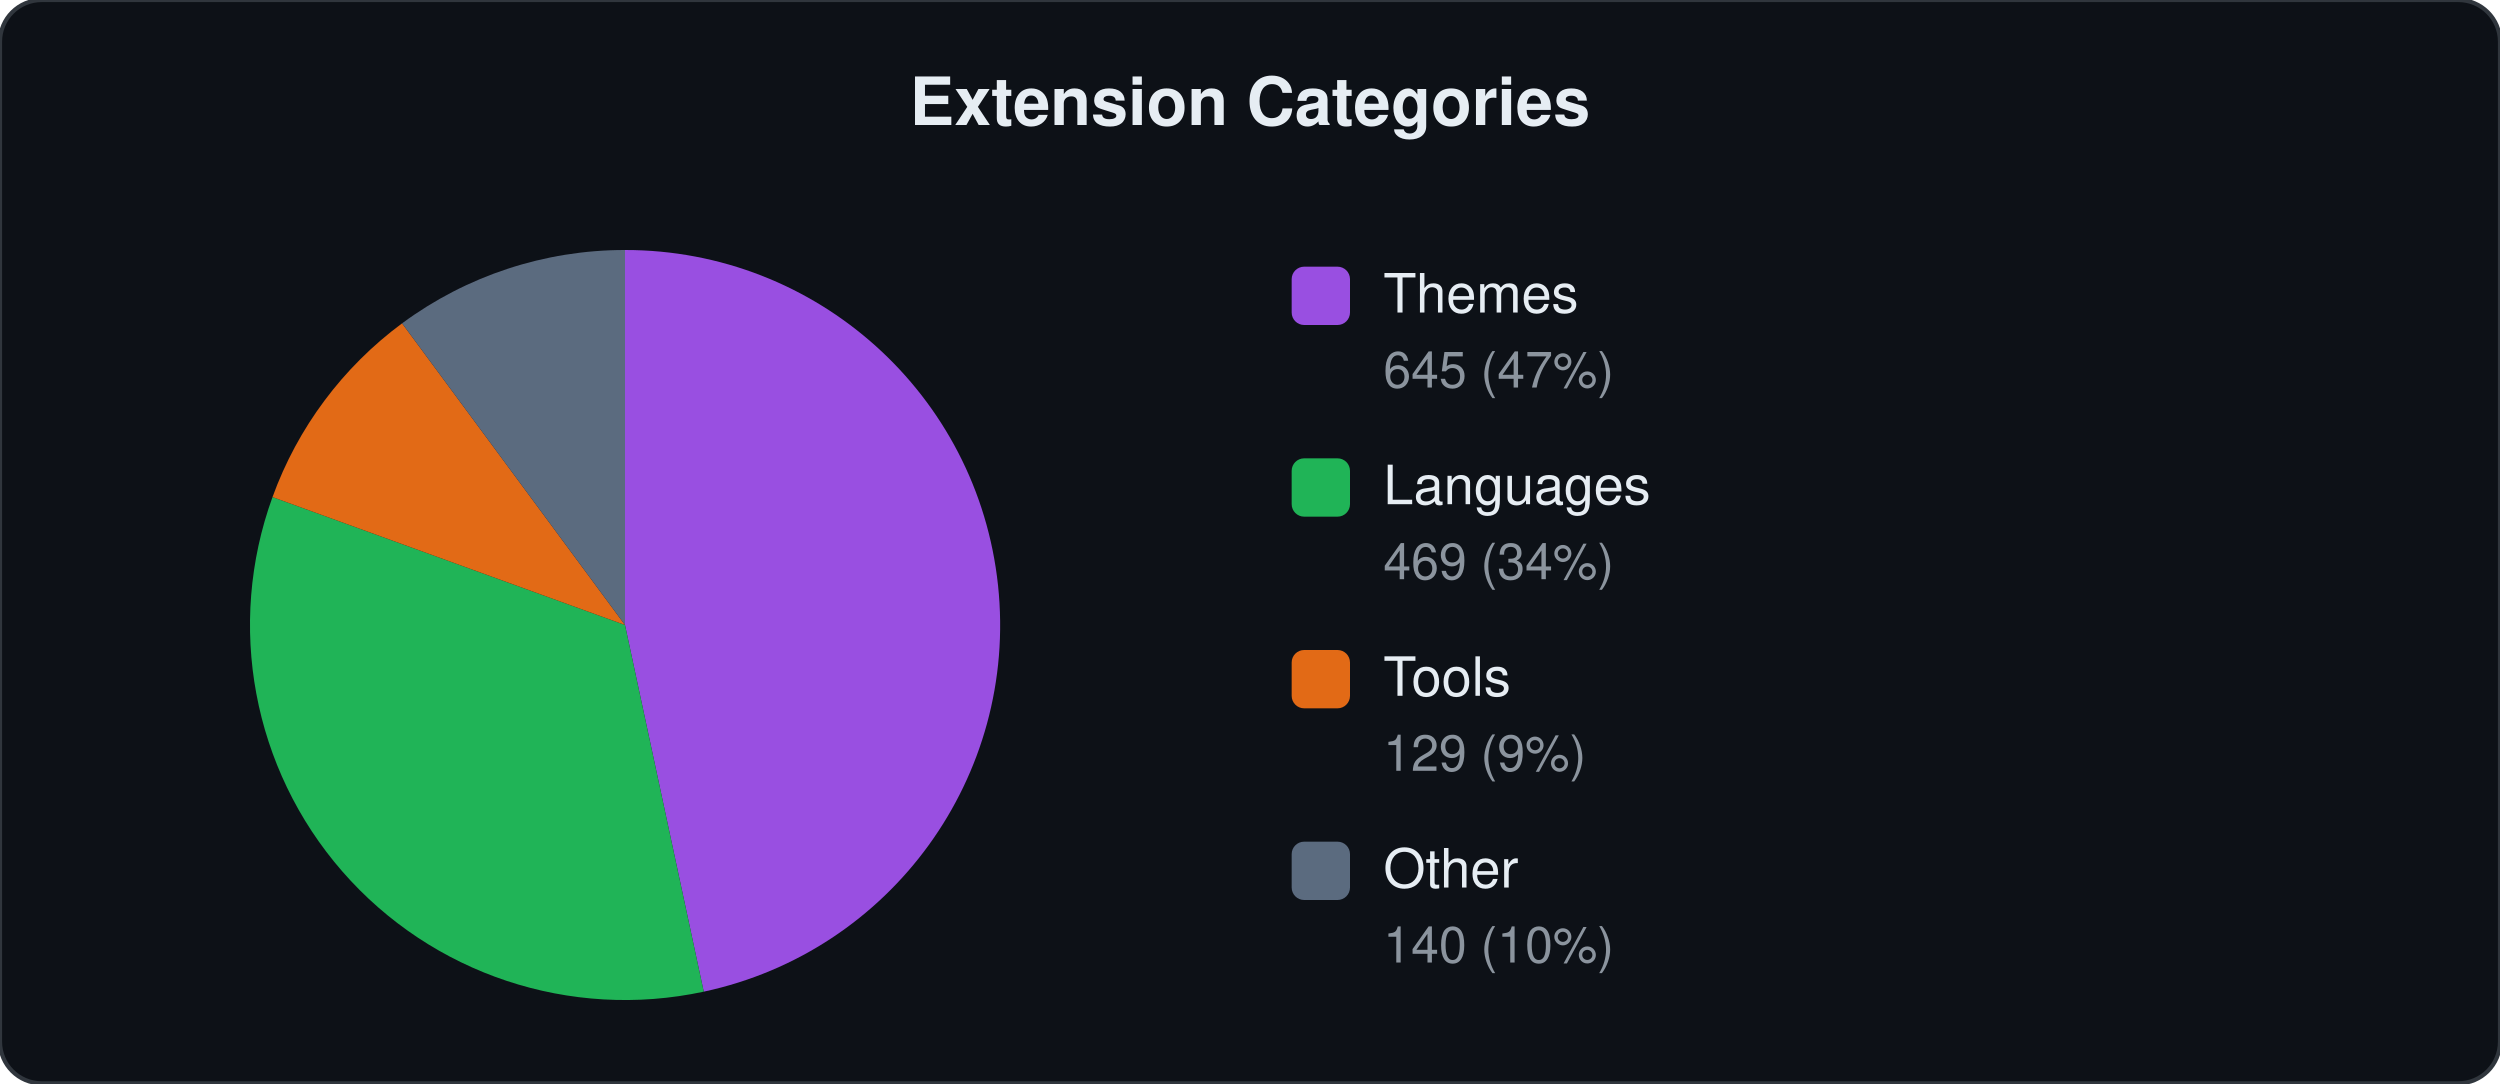
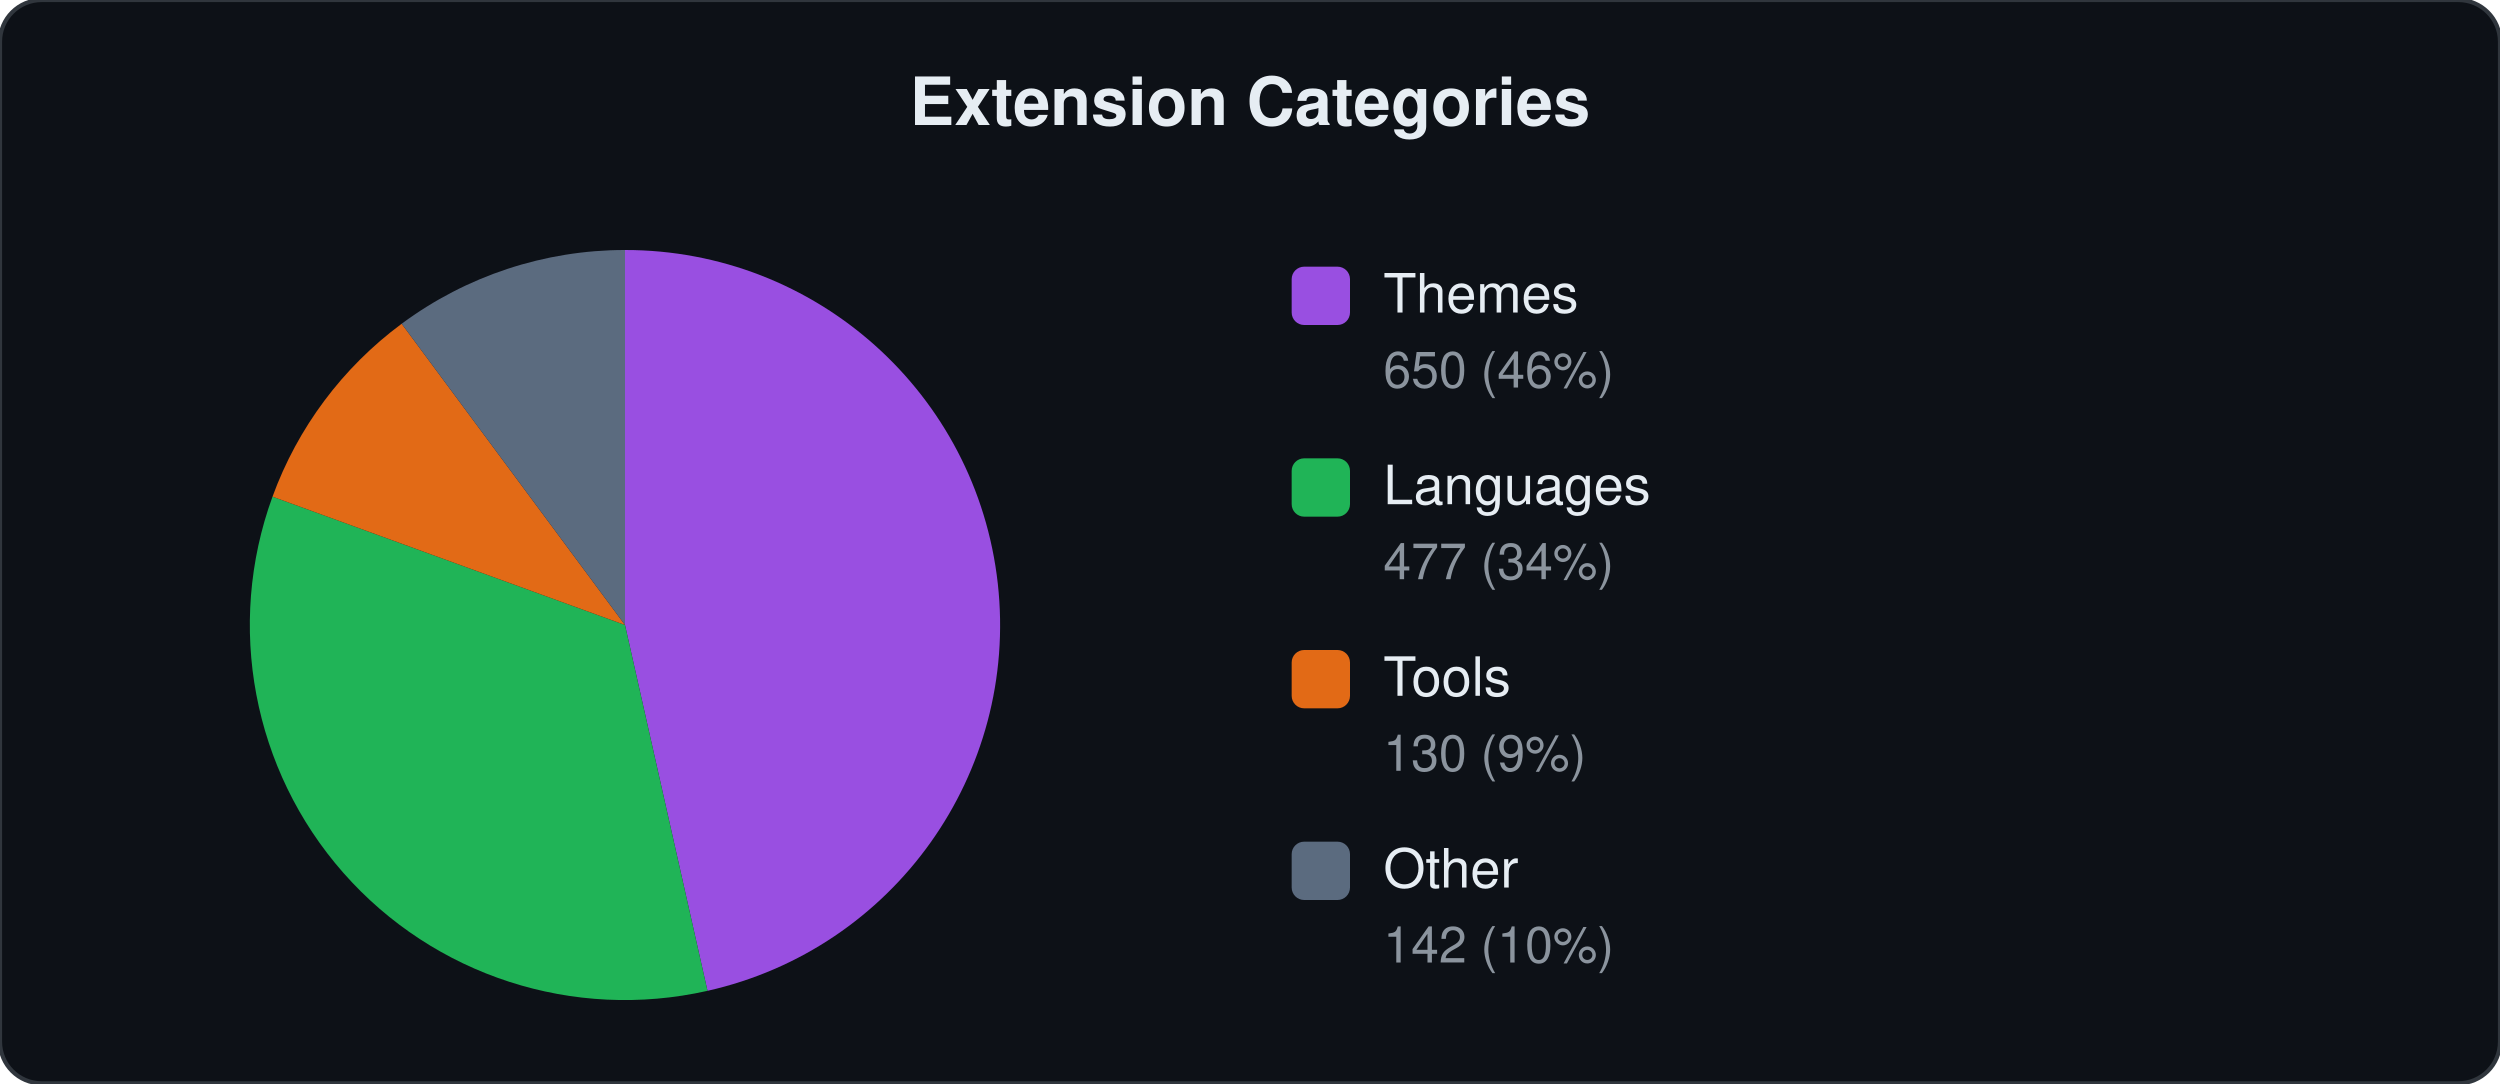
<svg xmlns="http://www.w3.org/2000/svg" viewBox="0 0 600 260" width="600" height="260">
  <style>text{font-family:-apple-system,BlinkMacSystemFont,"Segoe UI",Helvetica,Arial,sans-serif;fill:#e6edf3}.label{font-size:13px}.count{font-size:12px;fill:#8b949e}.title{font-size:16px;font-weight:600}</style>
  <rect width="600" height="260" rx="10" fill="#0d1117" stroke="#30363d" stroke-width="1" />
  <text x="300" y="30" text-anchor="middle" class="title">Extension Categories</text>
-   <path d="M150.0,150.0 L150.0,60.0 A90,90 0 0,1 168.9,238.0 Z" fill="#a855f7" opacity="0.9" />
-   <path d="M150.0,150.0 L168.9,238.0 A90,90 0 0,1 65.4,119.3 Z" fill="#22c55e" opacity="0.9" />
-   <path d="M150.0,150.0 L65.4,119.3 A90,90 0 0,1 96.5,77.6 Z" fill="#f97316" opacity="0.9" />
-   <path d="M150.0,150.0 L96.5,77.6 A90,90 0 0,1 150.0,60.0 Z" fill="#64748b" opacity="0.9" />
+   <path d="M150.0,150.0 L150.0,60.0 A90,90 0 0,1 169.8,237.8 Z" fill="#a855f7" opacity="0.9" />
+   <path d="M150.0,150.0 L169.8,237.8 A90,90 0 0,1 65.4,119.2 Z" fill="#22c55e" opacity="0.9" />
+   <path d="M150.0,150.0 L65.4,119.2 A90,90 0 0,1 96.4,77.7 Z" fill="#f97316" opacity="0.9" />
+   <path d="M150.0,150.0 L96.4,77.7 A90,90 0 0,1 150.0,60.0 Z" fill="#64748b" opacity="0.9" />
  <rect x="310" y="64" width="14" height="14" rx="3" fill="#a855f7" opacity="0.9" />
  <text x="332" y="75" class="label">Themes</text>
-   <text x="332" y="93" class="count">645 (47%)</text>
+   <text x="332" y="93" class="count">650 (46%)</text>
  <rect x="310" y="110" width="14" height="14" rx="3" fill="#22c55e" opacity="0.9" />
  <text x="332" y="121" class="label">Languages</text>
-   <text x="332" y="139" class="count">469 (34%)</text>
+   <text x="332" y="139" class="count">477 (34%)</text>
  <rect x="310" y="156" width="14" height="14" rx="3" fill="#f97316" opacity="0.9" />
  <text x="332" y="167" class="label">Tools</text>
-   <text x="332" y="185" class="count">129 (9%)</text>
+   <text x="332" y="185" class="count">130 (9%)</text>
  <rect x="310" y="202" width="14" height="14" rx="3" fill="#64748b" opacity="0.9" />
  <text x="332" y="213" class="label">Other</text>
-   <text x="332" y="231" class="count">140 (10%)</text>
+   <text x="332" y="231" class="count">142 (10%)</text>
</svg>
